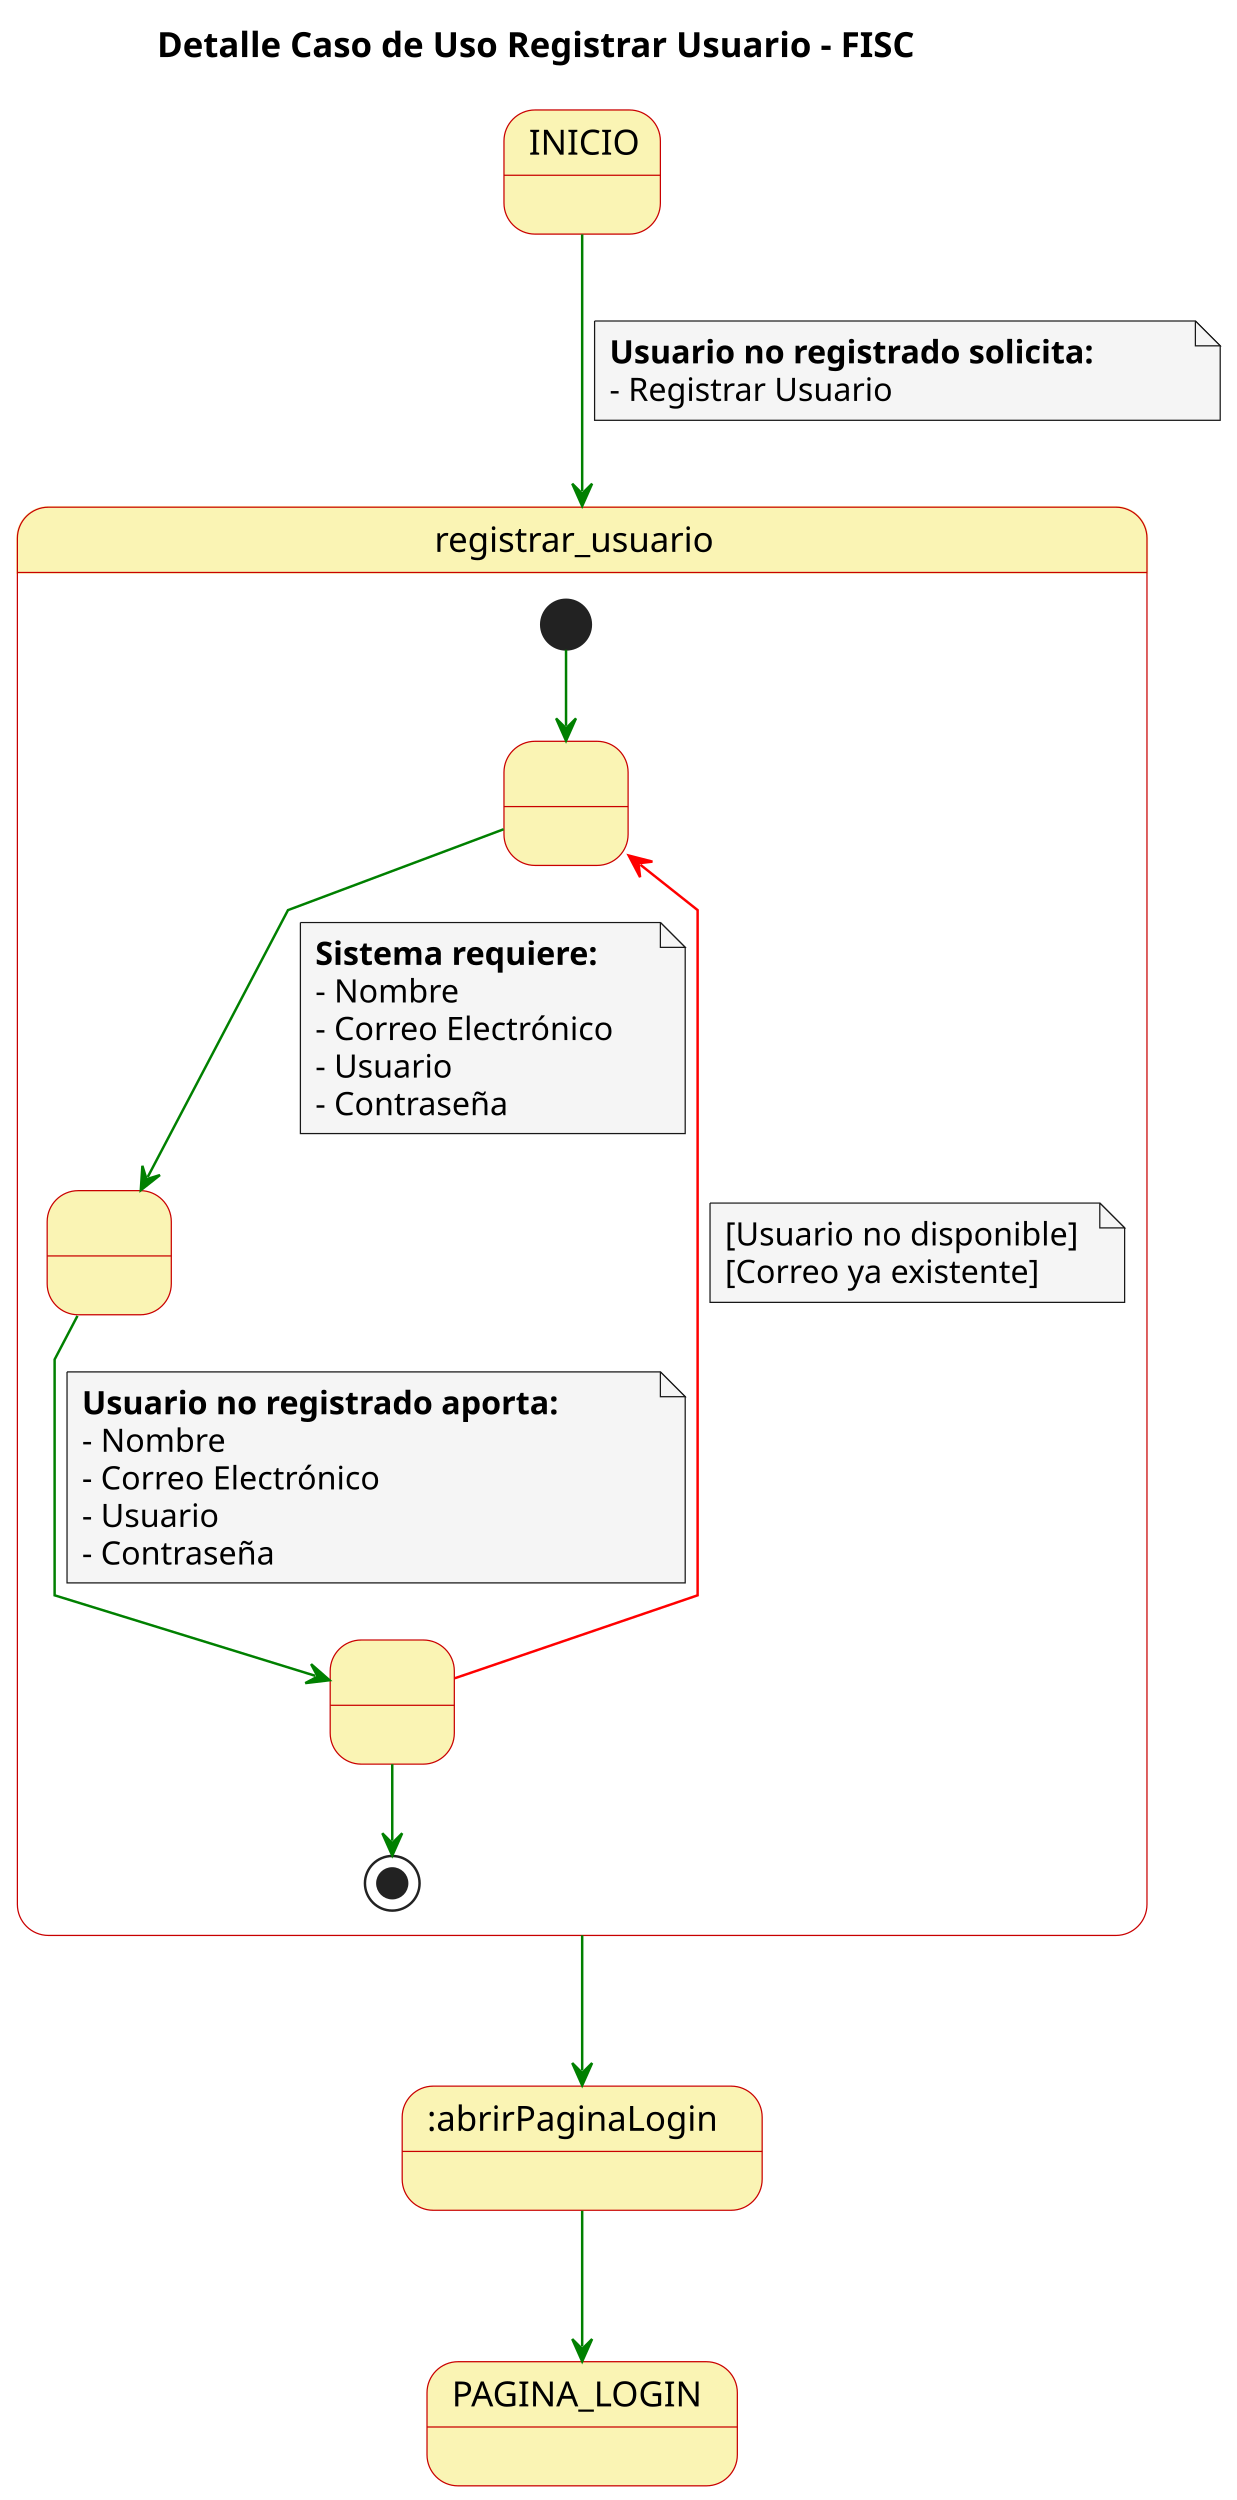
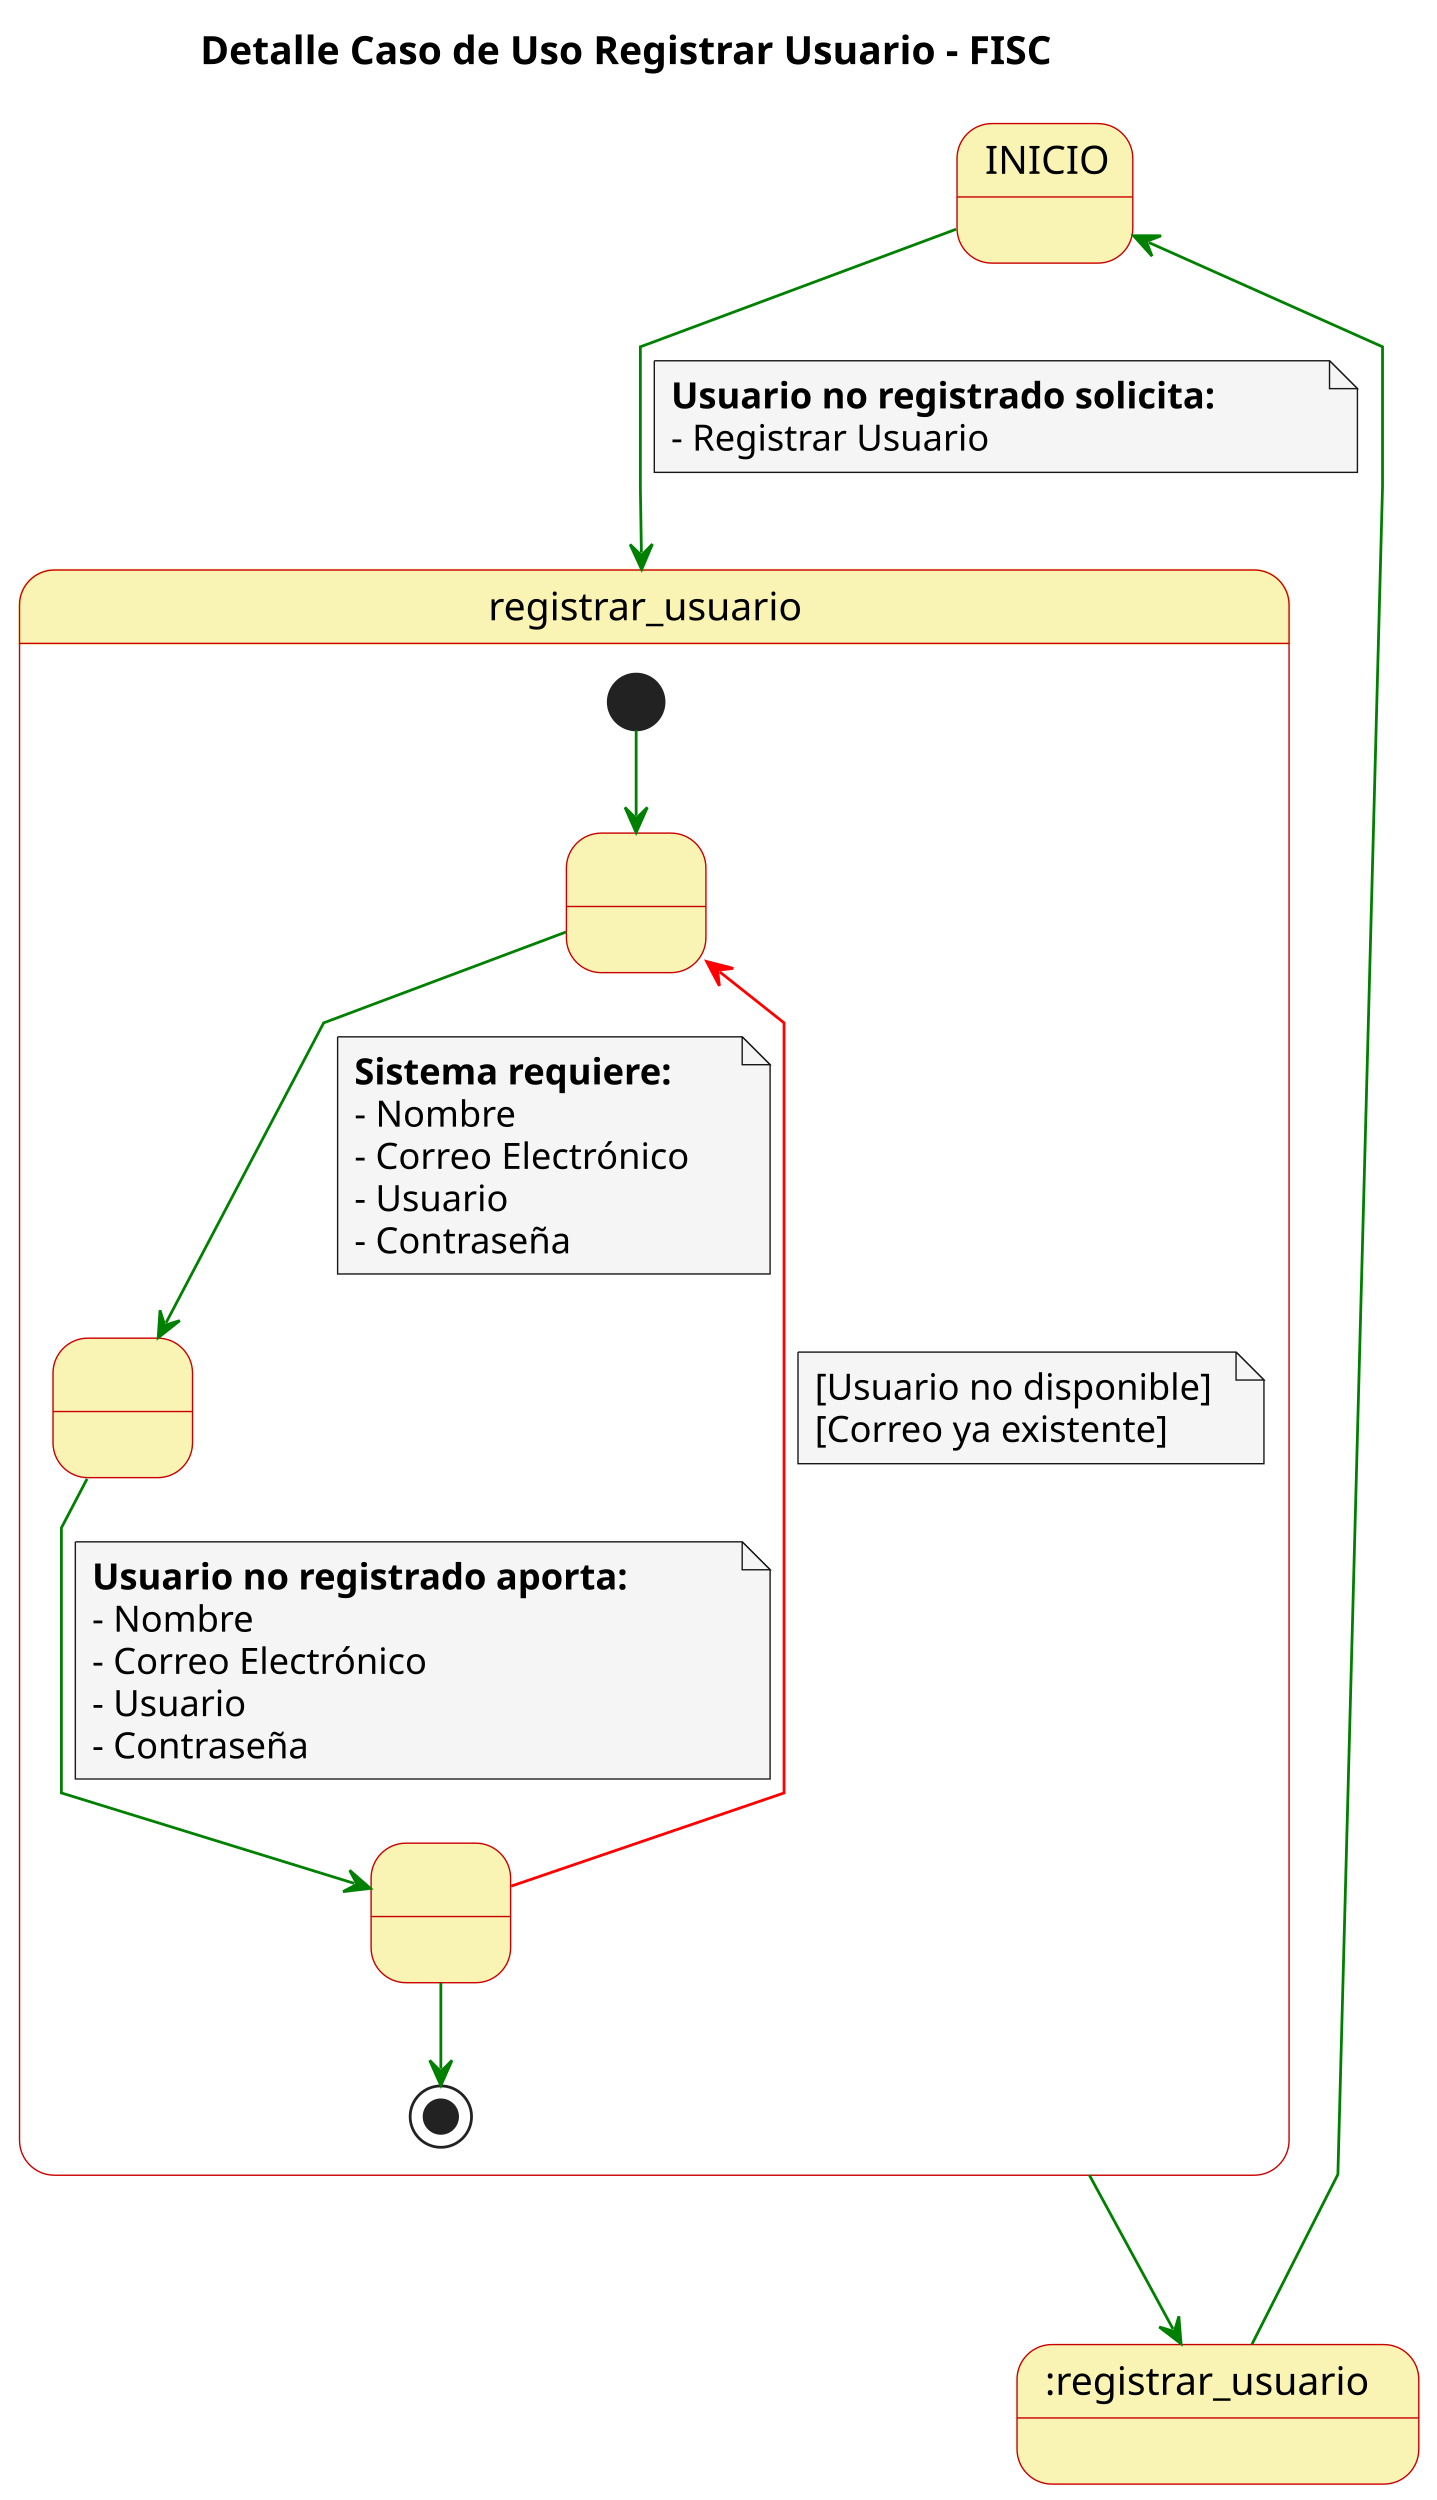
- <svg xmlns="http://www.w3.org/2000/svg" contentStyleType="text/css" height="1007px" preserveAspectRatio="none" style="width:498px;height:1007px;background:#FFFFFF;" version="1.1" viewBox="0 0 498 1007" width="498px" zoomAndPan="magnify">
+ <svg xmlns="http://www.w3.org/2000/svg" contentStyleType="text/css" height="896px" preserveAspectRatio="none" style="width:515px;height:896px;background:#FFFFFF;" version="1.1" viewBox="0 0 515 896" width="515px" zoomAndPan="magnify">
  <defs />
  <g>
-     <text fill="#000000" font-family="sans-serif" font-size="14" font-weight="bold" lengthAdjust="spacing" textLength="358" x="63.25" y="22.995">Detalle Caso de Uso Registrar Usuario - FISC</text>
+     <text fill="#000000" font-family="sans-serif" font-size="14" font-weight="bold" lengthAdjust="spacing" textLength="358" x="71.75" y="22.995">Detalle Caso de Uso Registrar Usuario - FISC</text>
    <g id="INICIO">
-       <rect fill="#FAF4B4" height="50" rx="12.5" ry="12.5" style="stroke:#C90000;stroke-width:0.5;" width="63" x="203" y="44.297" />
-       <line style="stroke:#C90000;stroke-width:0.5;" x1="203" x2="266" y1="70.594" y2="70.594" />
-       <text fill="#000000" font-family="sans-serif" font-size="14" lengthAdjust="spacing" textLength="43" x="213" y="62.292">INICIO</text>
+       <rect fill="#FAF4B4" height="50" rx="12.5" ry="12.5" style="stroke:#C90000;stroke-width:0.5;" width="63" x="343" y="44.297" />
+       <line style="stroke:#C90000;stroke-width:0.5;" x1="343" x2="406" y1="70.594" y2="70.594" />
+       <text fill="#000000" font-family="sans-serif" font-size="14" lengthAdjust="spacing" textLength="43" x="353" y="62.292">INICIO</text>
    </g>
    <path d="M19.5,204.297 L449.5,204.297 A12.5,12.5 0 0 1 462,216.797 L462,230.594 L7,230.594 L7,216.797 A12.5,12.5 0 0 1 19.5,204.297 " fill="#FAF4B4" style="stroke:#FAF4B4;stroke-width:1.0;" />
    <rect fill="none" height="575.297" rx="12.5" ry="12.5" style="stroke:#C90000;stroke-width:0.5;" width="455" x="7" y="204.297" />
    <line style="stroke:#C90000;stroke-width:0.5;" x1="7" x2="462" y1="230.594" y2="230.594" />
    <text fill="#000000" font-family="sans-serif" font-size="14" lengthAdjust="spacing" textLength="119" x="175" y="222.292">registrar_usuario</text>
    <g id="registrar_usuario.1">
      <rect fill="#FAF4B4" height="50" rx="12.5" ry="12.5" style="stroke:#C90000;stroke-width:0.5;" width="50" x="203" y="298.594" />
      <line style="stroke:#C90000;stroke-width:0.5;" x1="203" x2="253" y1="324.891" y2="324.891" />
      <text fill="#000000" font-family="sans-serif" font-size="14" lengthAdjust="spacing" textLength="4" x="226" y="316.589"> </text>
    </g>
    <g id="registrar_usuario.2">
      <rect fill="#FAF4B4" height="50" rx="12.5" ry="12.5" style="stroke:#C90000;stroke-width:0.5;" width="50" x="19" y="479.594" />
      <line style="stroke:#C90000;stroke-width:0.5;" x1="19" x2="69" y1="505.891" y2="505.891" />
      <text fill="#000000" font-family="sans-serif" font-size="14" lengthAdjust="spacing" textLength="4" x="42" y="497.589"> </text>
    </g>
    <g id="registrar_usuario.3">
      <rect fill="#FAF4B4" height="50" rx="12.5" ry="12.5" style="stroke:#C90000;stroke-width:0.5;" width="50" x="133" y="660.594" />
      <line style="stroke:#C90000;stroke-width:0.5;" x1="133" x2="183" y1="686.891" y2="686.891" />
      <text fill="#000000" font-family="sans-serif" font-size="14" lengthAdjust="spacing" textLength="4" x="156" y="678.589"> </text>
    </g>
    <ellipse cx="228" cy="251.594" fill="#222222" rx="10" ry="10" style="stroke:#222222;stroke-width:1.0;" />
    <ellipse cx="158" cy="758.594" fill="none" rx="11" ry="11" style="stroke:#222222;stroke-width:1.0;" />
    <ellipse cx="158" cy="758.594" fill="#222222" rx="6" ry="6" style="stroke:#222222;stroke-width:1.0;" />
    <g id="link_*start*registrar_usuario_1">
      <path d="M228,261.745 C228,271.01 228,279.735 228,292.378 " fill="none" id="*start*registrar_usuario-to-1" style="stroke:#008000;stroke-width:1.0;" />
      <polygon fill="#008000" points="228,298.378,232,289.378,228,293.378,224,289.378,228,298.378" style="stroke:#008000;stroke-width:1.0;" />
    </g>
    <g id="link_1_2">
      <path d="M202.865,334.02 C169.844,346.403 116,366.594 116,366.594 C116,366.594 80.168,434.776 59.498,474.106 " fill="none" id="1-to-2" style="stroke:#008000;stroke-width:1.0;" />
      <polygon fill="#008000" points="56.706,479.417,64.434,473.311,59.032,474.991,57.352,469.589,56.706,479.417" style="stroke:#008000;stroke-width:1.0;" />
      <path d="M121,371.594 L121,456.594 L276,456.594 L276,381.594 L266,371.594 L121,371.594 " fill="#F5F5F5" style="stroke:#181818;stroke-width:0.5;" />
      <path d="M266,371.594 L266,381.594 L276,381.594 L266,371.594 " fill="#F5F5F5" style="stroke:#181818;stroke-width:0.5;" />
      <text fill="#000000" font-family="sans-serif" font-size="13" font-weight="bold" lengthAdjust="spacing" textLength="134" x="127" y="388.661">Sistema requiere:</text>
      <text fill="#000000" font-family="sans-serif" font-size="13" lengthAdjust="spacing" textLength="60" x="127" y="403.793">- Nombre</text>
      <text fill="#000000" font-family="sans-serif" font-size="13" lengthAdjust="spacing" textLength="126" x="127" y="418.926">- Correo Electrónico</text>
      <text fill="#000000" font-family="sans-serif" font-size="13" lengthAdjust="spacing" textLength="57" x="127" y="434.059">- Usuario</text>
      <text fill="#000000" font-family="sans-serif" font-size="13" lengthAdjust="spacing" textLength="83" x="127" y="449.192">- Contraseña</text>
    </g>
    <g id="link_2_3">
      <path d="M31.203,530.026 C26.363,539.265 22,547.594 22,547.594 C22,547.594 22,642.594 22,642.594 C22,642.594 87.675,662.875 127.005,675.022 " fill="none" id="2-to-3" style="stroke:#008000;stroke-width:1.0;" />
      <polygon fill="#008000" points="132.738,676.792,125.319,670.315,127.961,675.317,122.958,677.958,132.738,676.792" style="stroke:#008000;stroke-width:1.0;" />
      <path d="M27,552.594 L27,637.594 L276,637.594 L276,562.594 L266,552.594 L27,552.594 " fill="#F5F5F5" style="stroke:#181818;stroke-width:0.5;" />
      <path d="M266,552.594 L266,562.594 L276,562.594 L266,552.594 " fill="#F5F5F5" style="stroke:#181818;stroke-width:0.5;" />
      <text fill="#000000" font-family="sans-serif" font-size="13" font-weight="bold" lengthAdjust="spacing" textLength="228" x="33" y="569.661">Usuario no registrado aporta:</text>
      <text fill="#000000" font-family="sans-serif" font-size="13" lengthAdjust="spacing" textLength="60" x="33" y="584.793">- Nombre</text>
      <text fill="#000000" font-family="sans-serif" font-size="13" lengthAdjust="spacing" textLength="126" x="33" y="599.926">- Correo Electrónico</text>
      <text fill="#000000" font-family="sans-serif" font-size="13" lengthAdjust="spacing" textLength="57" x="33" y="615.059">- Usuario</text>
      <text fill="#000000" font-family="sans-serif" font-size="13" lengthAdjust="spacing" textLength="83" x="33" y="630.192">- Contraseña</text>
    </g>
    <g id="link_3_1">
      <path d="M183.188,675.993 C219.173,663.706 281,642.594 281,642.594 C281,642.594 281,366.594 281,366.594 C281,366.594 271.612,359.153 257.961,348.336 " fill="none" id="3-to-1" style="stroke:#FF0000;stroke-width:1.0;" />
      <polygon fill="#FF0000" points="253.258,344.61,257.828,353.334,257.177,347.715,262.796,347.064,253.258,344.61" style="stroke:#FF0000;stroke-width:1.0;" />
      <path d="M286,484.594 L286,524.594 L453,524.594 L453,494.594 L443,484.594 L286,484.594 " fill="#F5F5F5" style="stroke:#181818;stroke-width:0.5;" />
      <path d="M443,484.594 L443,494.594 L453,494.594 L443,484.594 " fill="#F5F5F5" style="stroke:#181818;stroke-width:0.5;" />
      <text fill="#000000" font-family="sans-serif" font-size="13" lengthAdjust="spacing" textLength="146" x="292" y="501.661">[Usuario no disponible]</text>
      <text fill="#000000" font-family="sans-serif" font-size="13" lengthAdjust="spacing" textLength="137" x="292" y="516.793">[Correo ya existente]</text>
    </g>
    <g id="link_3_*end*registrar_usuario">
      <path d="M158,710.631 C158,723.183 158,731.876 158,741.44 " fill="none" id="3-to-*end*registrar_usuario" style="stroke:#008000;stroke-width:1.0;" />
      <polygon fill="#008000" points="158,747.44,162,738.44,158,742.44,154,738.44,158,747.44" style="stroke:#008000;stroke-width:1.0;" />
    </g>
-     <g id=":abrirPaginaLogin">
-       <rect fill="#FAF4B4" height="50" rx="12.5" ry="12.5" style="stroke:#C90000;stroke-width:0.5;" width="145" x="162" y="840.297" />
-       <line style="stroke:#C90000;stroke-width:0.5;" x1="162" x2="307" y1="866.594" y2="866.594" />
-       <text fill="#000000" font-family="sans-serif" font-size="14" lengthAdjust="spacing" textLength="125" x="172" y="858.292">:abrirPaginaLogin</text>
-     </g>
-     <g id="PAGINA_LOGIN">
-       <rect fill="#FAF4B4" height="50" rx="12.5" ry="12.5" style="stroke:#C90000;stroke-width:0.5;" width="125" x="172" y="951.297" />
-       <line style="stroke:#C90000;stroke-width:0.5;" x1="172" x2="297" y1="977.594" y2="977.594" />
-       <text fill="#000000" font-family="sans-serif" font-size="14" lengthAdjust="spacing" textLength="105" x="182" y="969.292">PAGINA_LOGIN</text>
+     <g id=":registrar_usuario">
+       <rect fill="#FAF4B4" height="50" rx="12.5" ry="12.5" style="stroke:#C90000;stroke-width:0.5;" width="144" x="364.5" y="840.297" />
+       <line style="stroke:#C90000;stroke-width:0.5;" x1="364.5" x2="508.5" y1="866.594" y2="866.594" />
+       <text fill="#000000" font-family="sans-serif" font-size="14" lengthAdjust="spacing" textLength="124" x="374.5" y="858.292">:registrar_usuario</text>
    </g>
    <g id="link_INICIO_registrar_usuario">
-       <path d="M234.5,94.415 C234.5,118.498 234.5,152.395 234.5,197.831 " fill="none" id="INICIO-to-registrar_usuario" style="stroke:#008000;stroke-width:1.0;" />
-       <polygon fill="#008000" points="234.5,203.831,238.5,194.831,234.5,198.831,230.5,194.831,234.5,203.831" style="stroke:#008000;stroke-width:1.0;" />
-       <path d="M239.5,129.297 L239.5,169.297 L491.5,169.297 L491.5,139.297 L481.5,129.297 L239.5,129.297 " fill="#F5F5F5" style="stroke:#181818;stroke-width:0.5;" />
-       <path d="M481.5,129.297 L481.5,139.297 L491.5,139.297 L481.5,129.297 " fill="#F5F5F5" style="stroke:#181818;stroke-width:0.5;" />
-       <text fill="#000000" font-family="sans-serif" font-size="13" font-weight="bold" lengthAdjust="spacing" textLength="231" x="245.5" y="146.364">Usuario no registrado solicita:</text>
-       <text fill="#000000" font-family="sans-serif" font-size="13" lengthAdjust="spacing" textLength="119" x="245.5" y="161.497">- Registrar Usuario</text>
+       <path d="M342.679,82.148 C299.996,98.043 229.5,124.297 229.5,124.297 C229.5,124.297 229.5,174.297 229.5,174.297 C229.5,174.297 229.584,179.658 229.875,198.074 " fill="none" id="INICIO-to-registrar_usuario" style="stroke:#008000;stroke-width:1.0;" />
+       <polygon fill="#008000" points="229.97,204.073,233.827,195.011,229.891,199.073,225.828,195.137,229.97,204.073" style="stroke:#008000;stroke-width:1.0;" />
+       <path d="M234.5,129.297 L234.5,169.297 L486.5,169.297 L486.5,139.297 L476.5,129.297 L234.5,129.297 " fill="#F5F5F5" style="stroke:#181818;stroke-width:0.5;" />
+       <path d="M476.5,129.297 L476.5,139.297 L486.5,139.297 L476.5,129.297 " fill="#F5F5F5" style="stroke:#181818;stroke-width:0.5;" />
+       <text fill="#000000" font-family="sans-serif" font-size="13" font-weight="bold" lengthAdjust="spacing" textLength="231" x="240.5" y="146.364">Usuario no registrado solicita:</text>
+       <text fill="#000000" font-family="sans-serif" font-size="13" lengthAdjust="spacing" textLength="119" x="240.5" y="161.497">- Registrar Usuario</text>
    </g>
-     <g id="link_registrar_usuario_:abrirPaginaLogin">
-       <path d="M234.5,779.533 C234.5,803.922 234.5,818.974 234.5,833.997 " fill="none" id="registrar_usuario-to-:abrirPaginaLogin" style="stroke:#008000;stroke-width:1.0;" />
-       <polygon fill="#008000" points="234.5,839.997,238.5,830.997,234.5,834.997,230.5,830.997,234.5,839.997" style="stroke:#008000;stroke-width:1.0;" />
+     <g id="link_registrar_usuario_:registrar_usuario">
+       <path d="M390.41,779.533 C403.672,803.922 412.252,819.702 420.421,834.726 " fill="none" id="registrar_usuario-to-:registrar_usuario" style="stroke:#008000;stroke-width:1.0;" />
+       <polygon fill="#008000" points="423.287,839.997,422.502,830.179,420.899,835.604,415.474,834.001,423.287,839.997" style="stroke:#008000;stroke-width:1.0;" />
    </g>
-     <g id="link_:abrirPaginaLogin_PAGINA_LOGIN">
-       <path d="M234.5,890.488 C234.5,908.551 234.5,927.127 234.5,945.174 " fill="none" id=":abrirPaginaLogin-to-PAGINA_LOGIN" style="stroke:#008000;stroke-width:1.0;" />
-       <polygon fill="#008000" points="234.5,951.174,238.5,942.174,234.5,946.174,230.5,942.174,234.5,951.174" style="stroke:#008000;stroke-width:1.0;" />
+     <g id="link_:registrar_usuario_INICIO">
+       <path d="M448.707,840.167 C461.42,815.037 479.5,779.297 479.5,779.297 C479.5,779.297 495.5,174.297 495.5,174.297 C495.5,174.297 495.5,124.297 495.5,124.297 C495.5,124.297 447.621,102.929 411.77,86.93 " fill="none" id=":registrar_usuario-to-INICIO" style="stroke:#008000;stroke-width:1.0;" />
+       <polygon fill="#008000" points="406.291,84.485,412.88,91.805,410.857,86.522,416.14,84.5,406.291,84.485" style="stroke:#008000;stroke-width:1.0;" />
    </g>
  </g>
</svg>
